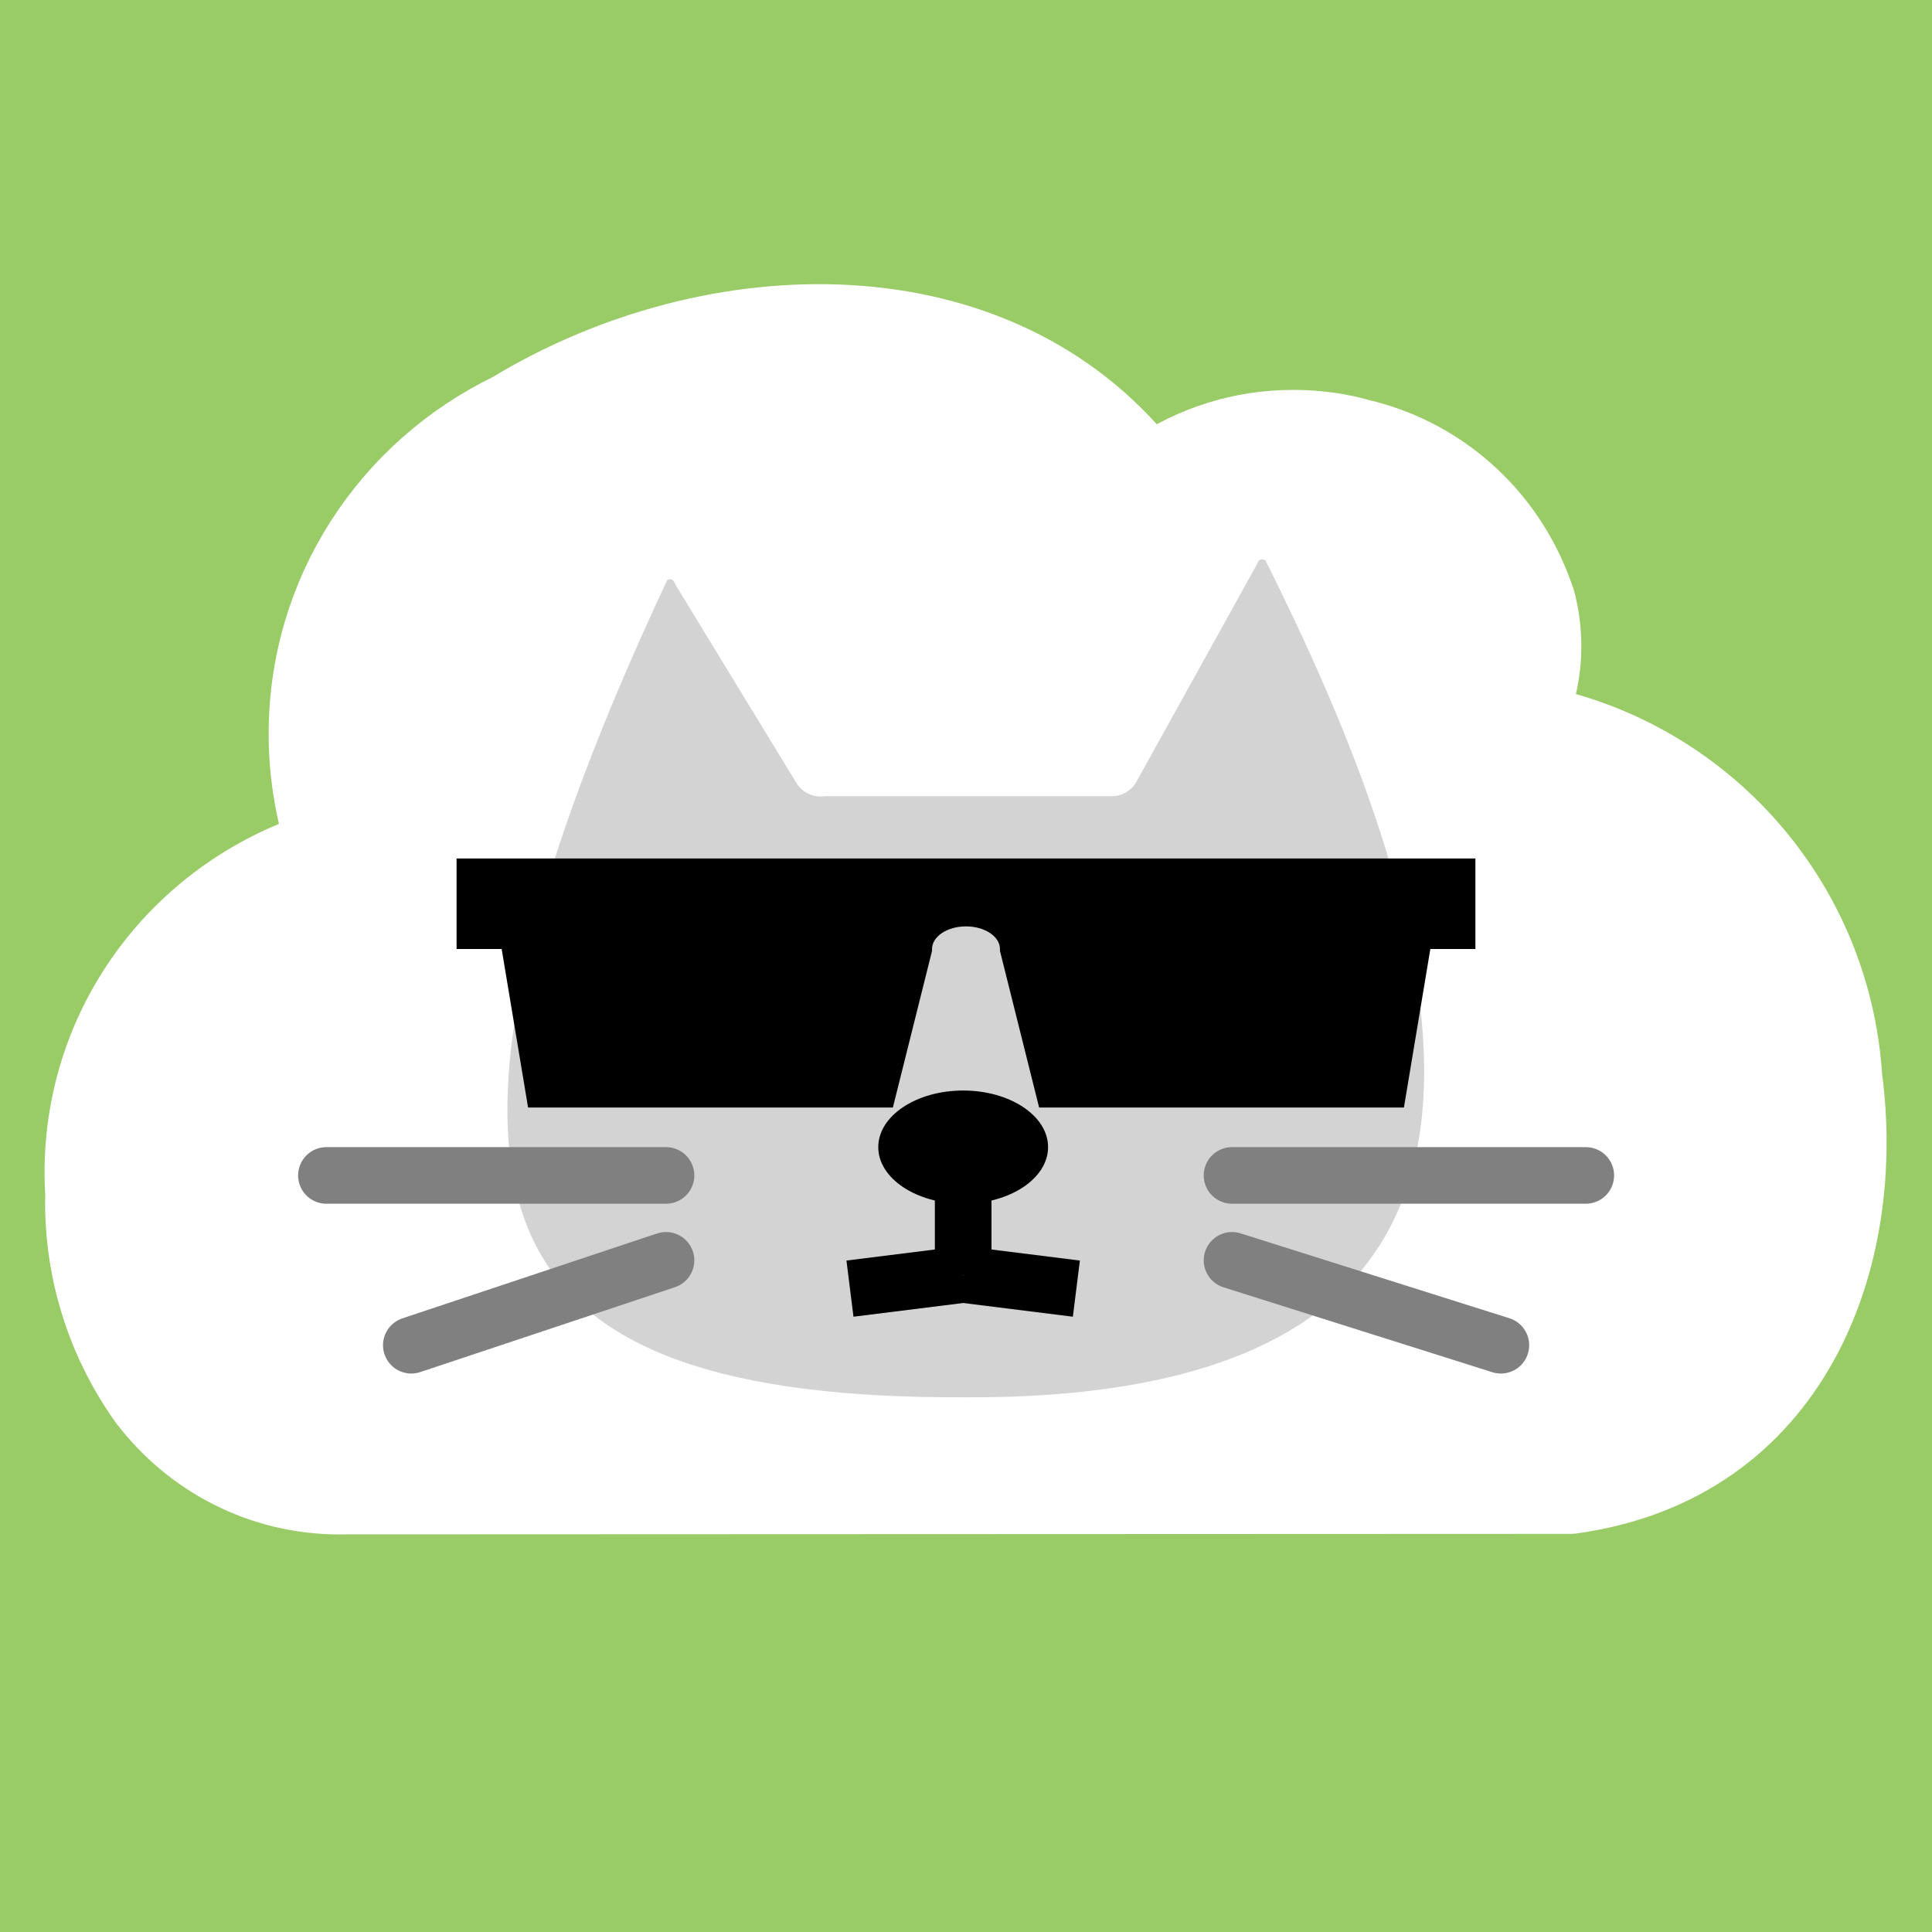
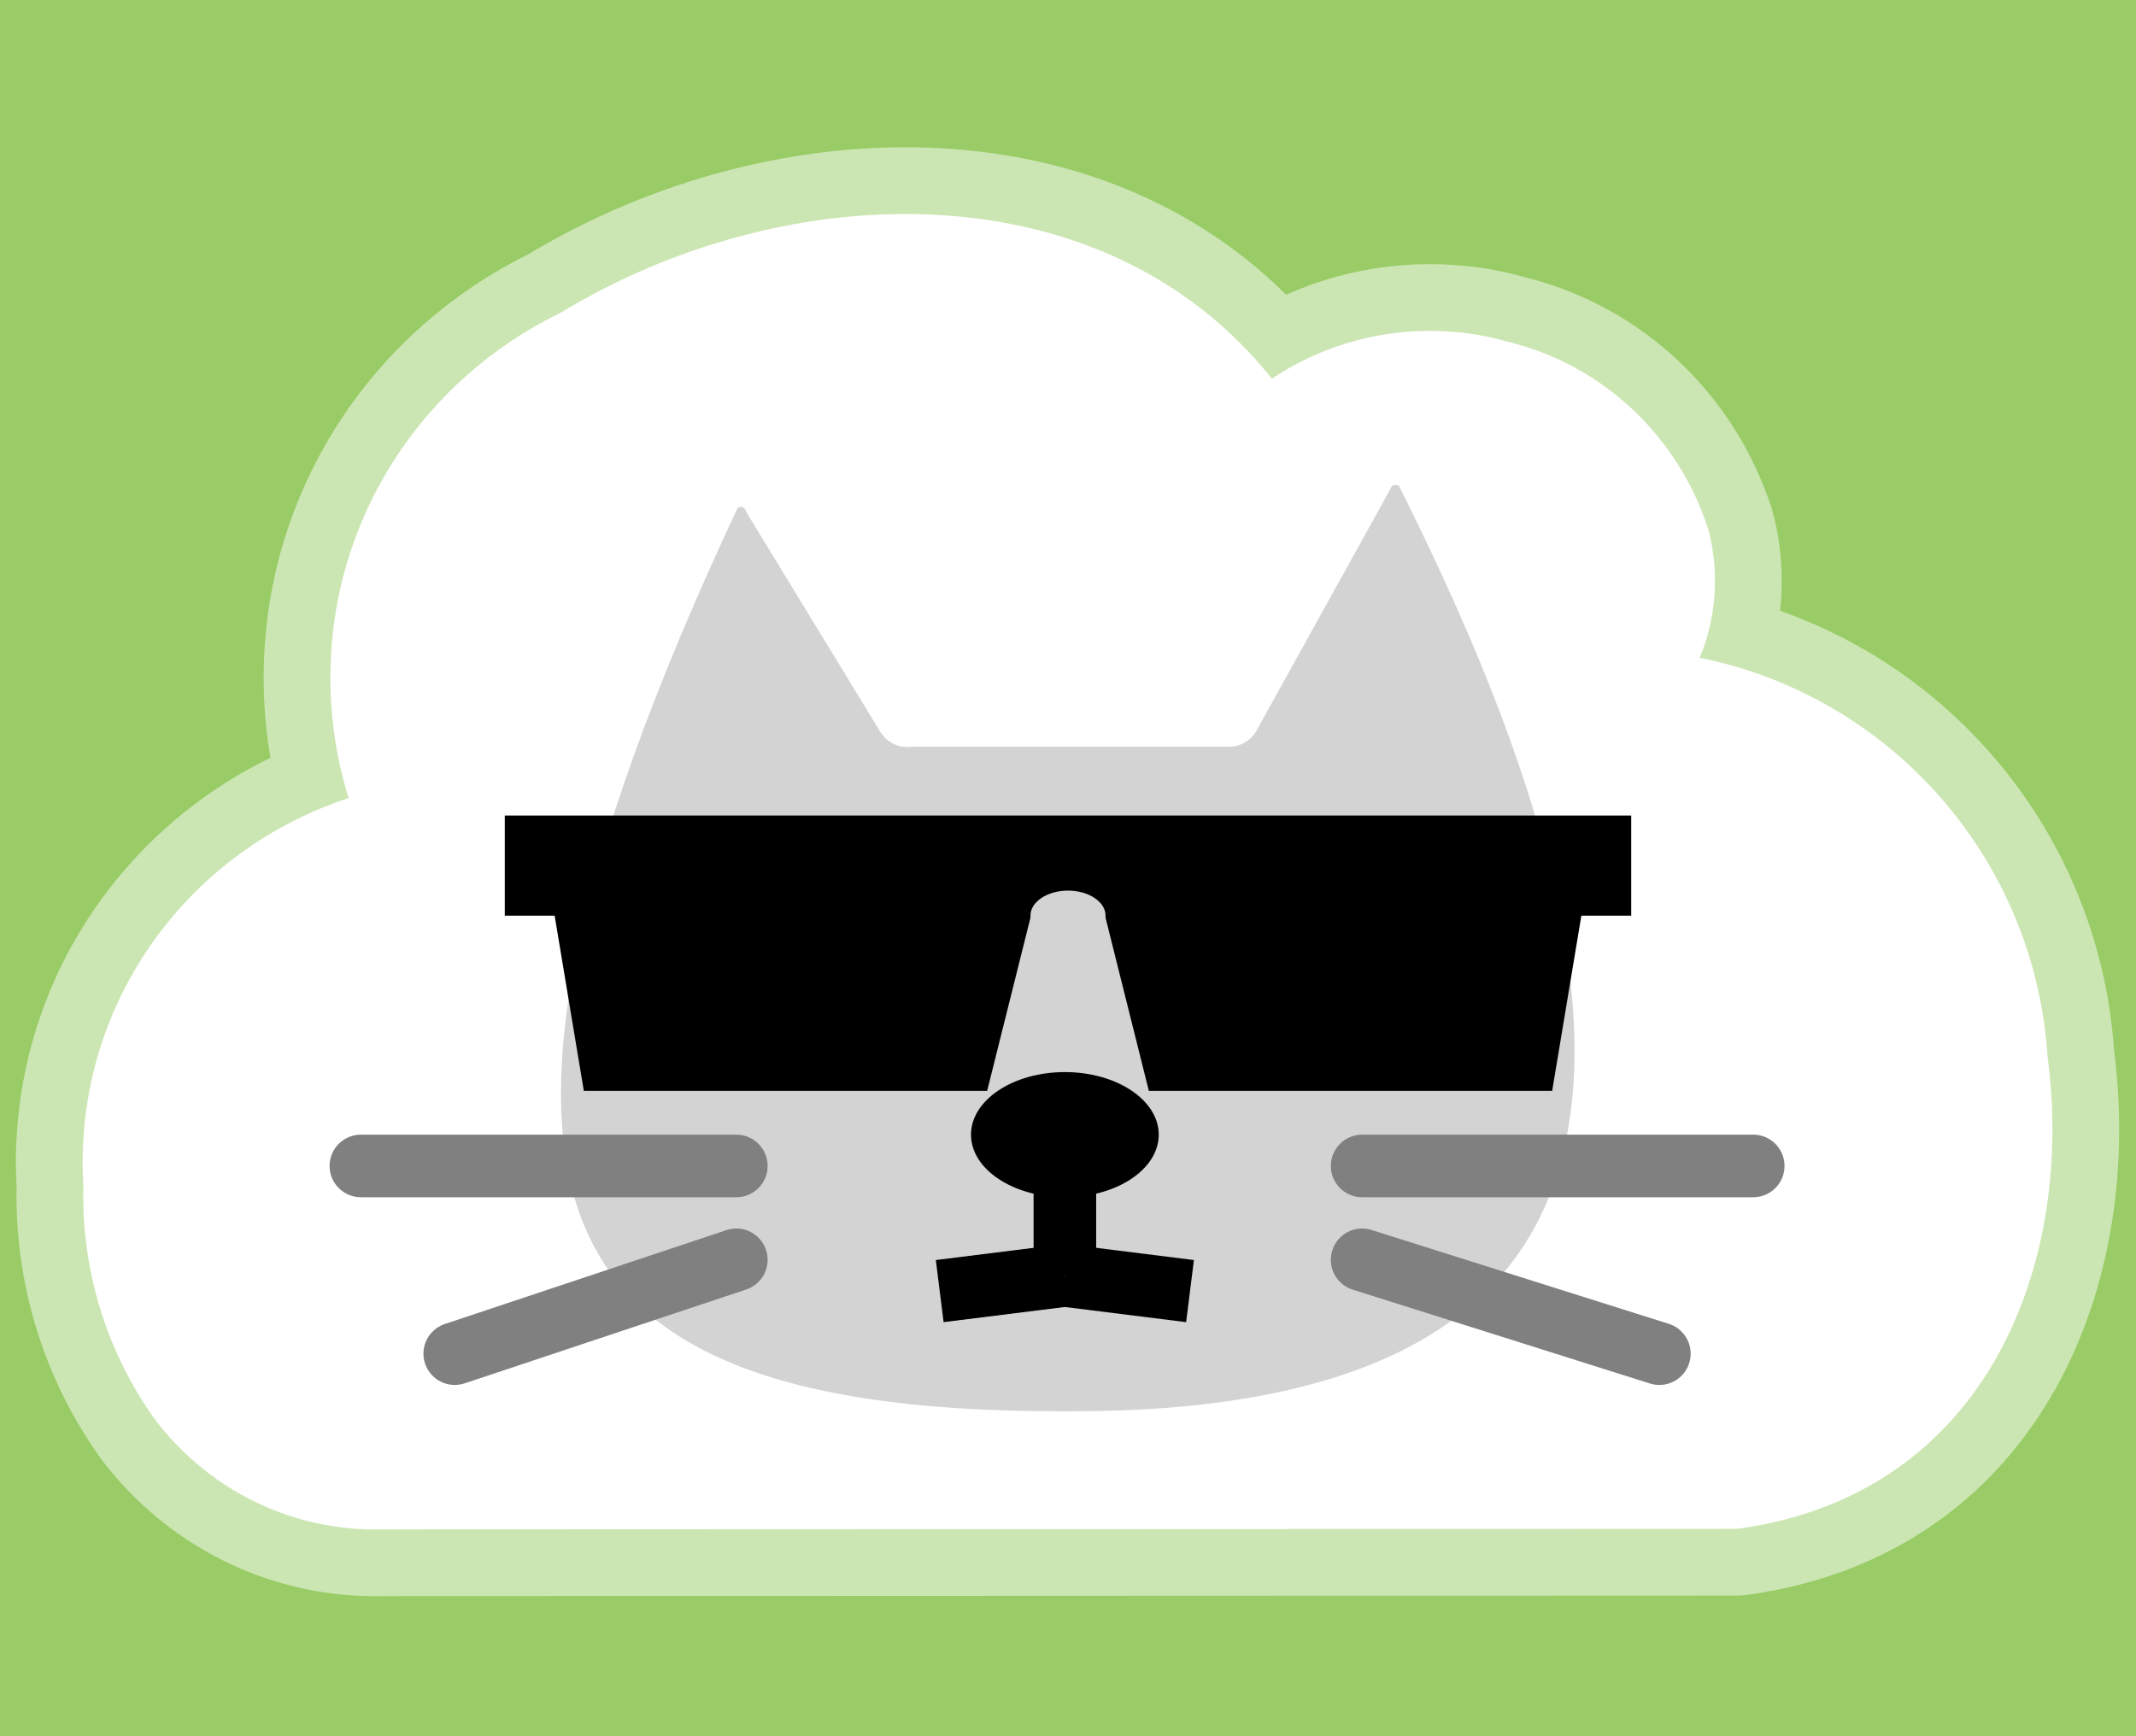
- <svg xmlns="http://www.w3.org/2000/svg" viewBox="0 0 512 512">
+ <svg xmlns="http://www.w3.org/2000/svg" viewBox="0 32 512 416">
  <defs>
    <style>
			#cloud {
				fill: white;
- 				stroke: white;
+ 				stroke: rgba(255, 255, 255, 0.5);
+ 				stroke-width: 2;
				stroke-linejoin: round;
			}

			#kitty #head {
				stroke: white;
				stroke-width: 20;
				stroke-linecap: round;
				stroke-linejoin: round;
				fill: lightgrey;
			}

			#kitty #mouth, 
			#kitty #whiskers {
				stroke-width: 20;
			}

			#kitty #whiskers {
				stroke-linecap: round;
			}

			#kitty #eyes-open {
				fill: black;
			}

			#kitty #eyes-closed {
				stroke: black;
				stroke-width: 25;
				stroke-linecap: round;
			}

			#kitty #nose {
				fill: black;
			}

			#kitty #mouth {
				stroke: black;
			}

			#kitty #whiskers {
				stroke: grey;
			}
		</style>
  </defs>
  <rect width="512" height="512" fill="hsl(90, 50%, 60%)" />
  <g id="cloud" transform="translate(0, -15) scale(16)">
    <path d="M30.674 18.75c-0.201-2.96-2.352-5.364-5.169-5.949l-0.042-0.007c0.145-0.341 0.229-0.738 0.229-1.154 0-0.277-0.037-0.545-0.107-0.8l0.005 0.021c-0.451-1.39-1.572-2.445-2.971-2.796l-0.029-0.006c-0.35-0.104-0.753-0.164-1.17-0.164-0.882 0-1.701 0.268-2.381 0.726l0.015-0.010c-2.518-3.16-7.254-3.052-10.655-0.988-2.056 0.998-3.449 3.071-3.449 5.469 0 0.643 0.1 1.263 0.286 1.845l-0.012-0.043c-2.332 0.765-3.986 2.922-3.986 5.466 0 0.124 0.004 0.248 0.012 0.37l-0.001-0.017c-0.001 0.040-0.002 0.086-0.002 0.133 0 1.261 0.403 2.428 1.088 3.378l-0.012-0.017c0.764 1.004 1.959 1.646 3.305 1.646 0.043 0 0.086-0.001 0.129-0.002l-0.006 0 20.28-0.008c3.783-0.518 5.059-4.041 4.641-7.094z" />
  </g>
  <g id="kitty" transform="translate(256, 256) scale(0.75) translate(-256, -256)">
    <path id="head" d="M 204.6, 186.1 l -42.4 -69.5 c -1.6 -4 -5.4 -6.8 -9.7 -7.2 -4.3 -.4 -8.5, 1.6 -10.8, 5.3 -112.2, 238.9 -53.9, 304.5, 114.4, 303.7, 252.7, 1, 166.6 -206.3, 114.4 -310.7 -5.1-7.9 -16.9-6.9 -20.6, 1.8 l -42.4, 76.5 h -102.9 Z" />
    <g id="eyes-open">
      <ellipse cx="205" cy="270" rx="20" ry="30" />
      <ellipse cx="305" cy="270" rx="20" ry="30" />
      <animate id="eyes-open-blink" attributeName="opacity" values="0;1" begin="10s;eyes-open-blink.end+30s" dur="1s" fill="remove" calcMode="discrete" repeatCount="1" />
    </g>
    <g id="eyes-closed" opacity="0">
      <line x1="185" y1="270" x2="225" y2="270" />
      <line x1="285" y1="270" x2="325" y2="270" />
      <animate id="eyes-closed-blink" attributeName="opacity" values="1;0" begin="10s;eyes-closed-blink.end+30s" dur="1s" fill="remove" calcMode="discrete" repeatCount="1" />
    </g>
    <g id="mouth">
      <line x1="255" y1="315" x2="255" y2="365" />
      <line x1="215" y1="370" x2="255" y2="365" />
      <line x1="255" y1="365" x2="295" y2="370" />
    </g>
    <g id="nose">
      <ellipse cx="255" cy="320" rx="30" ry="20" />
    </g>
    <g id="whiskers">
      <line x1="30" y1="330" x2="150" y2="330" />
      <line x1="60" y1="390" x2="150" y2="360" />
      <line x1="475" y1="330" x2="350" y2="330" />
      <line x1="445" y1="390" x2="350" y2="360" />
    </g>
    <g id="shades" transform="translate(64, 130) scale(0.75, 0.5)">
      <path d="M 496, 176 H 16 v 64 H 37.24 L 49.68, 352 H 221.55 L 240, 241.32 V 240 a 16, 16, 0, 0, 1, 32, 0 v 1.32 L 290.45, 352 H 462.32 l 12.44 -112 H 496 Z" />
    </g>
  </g>
</svg>
